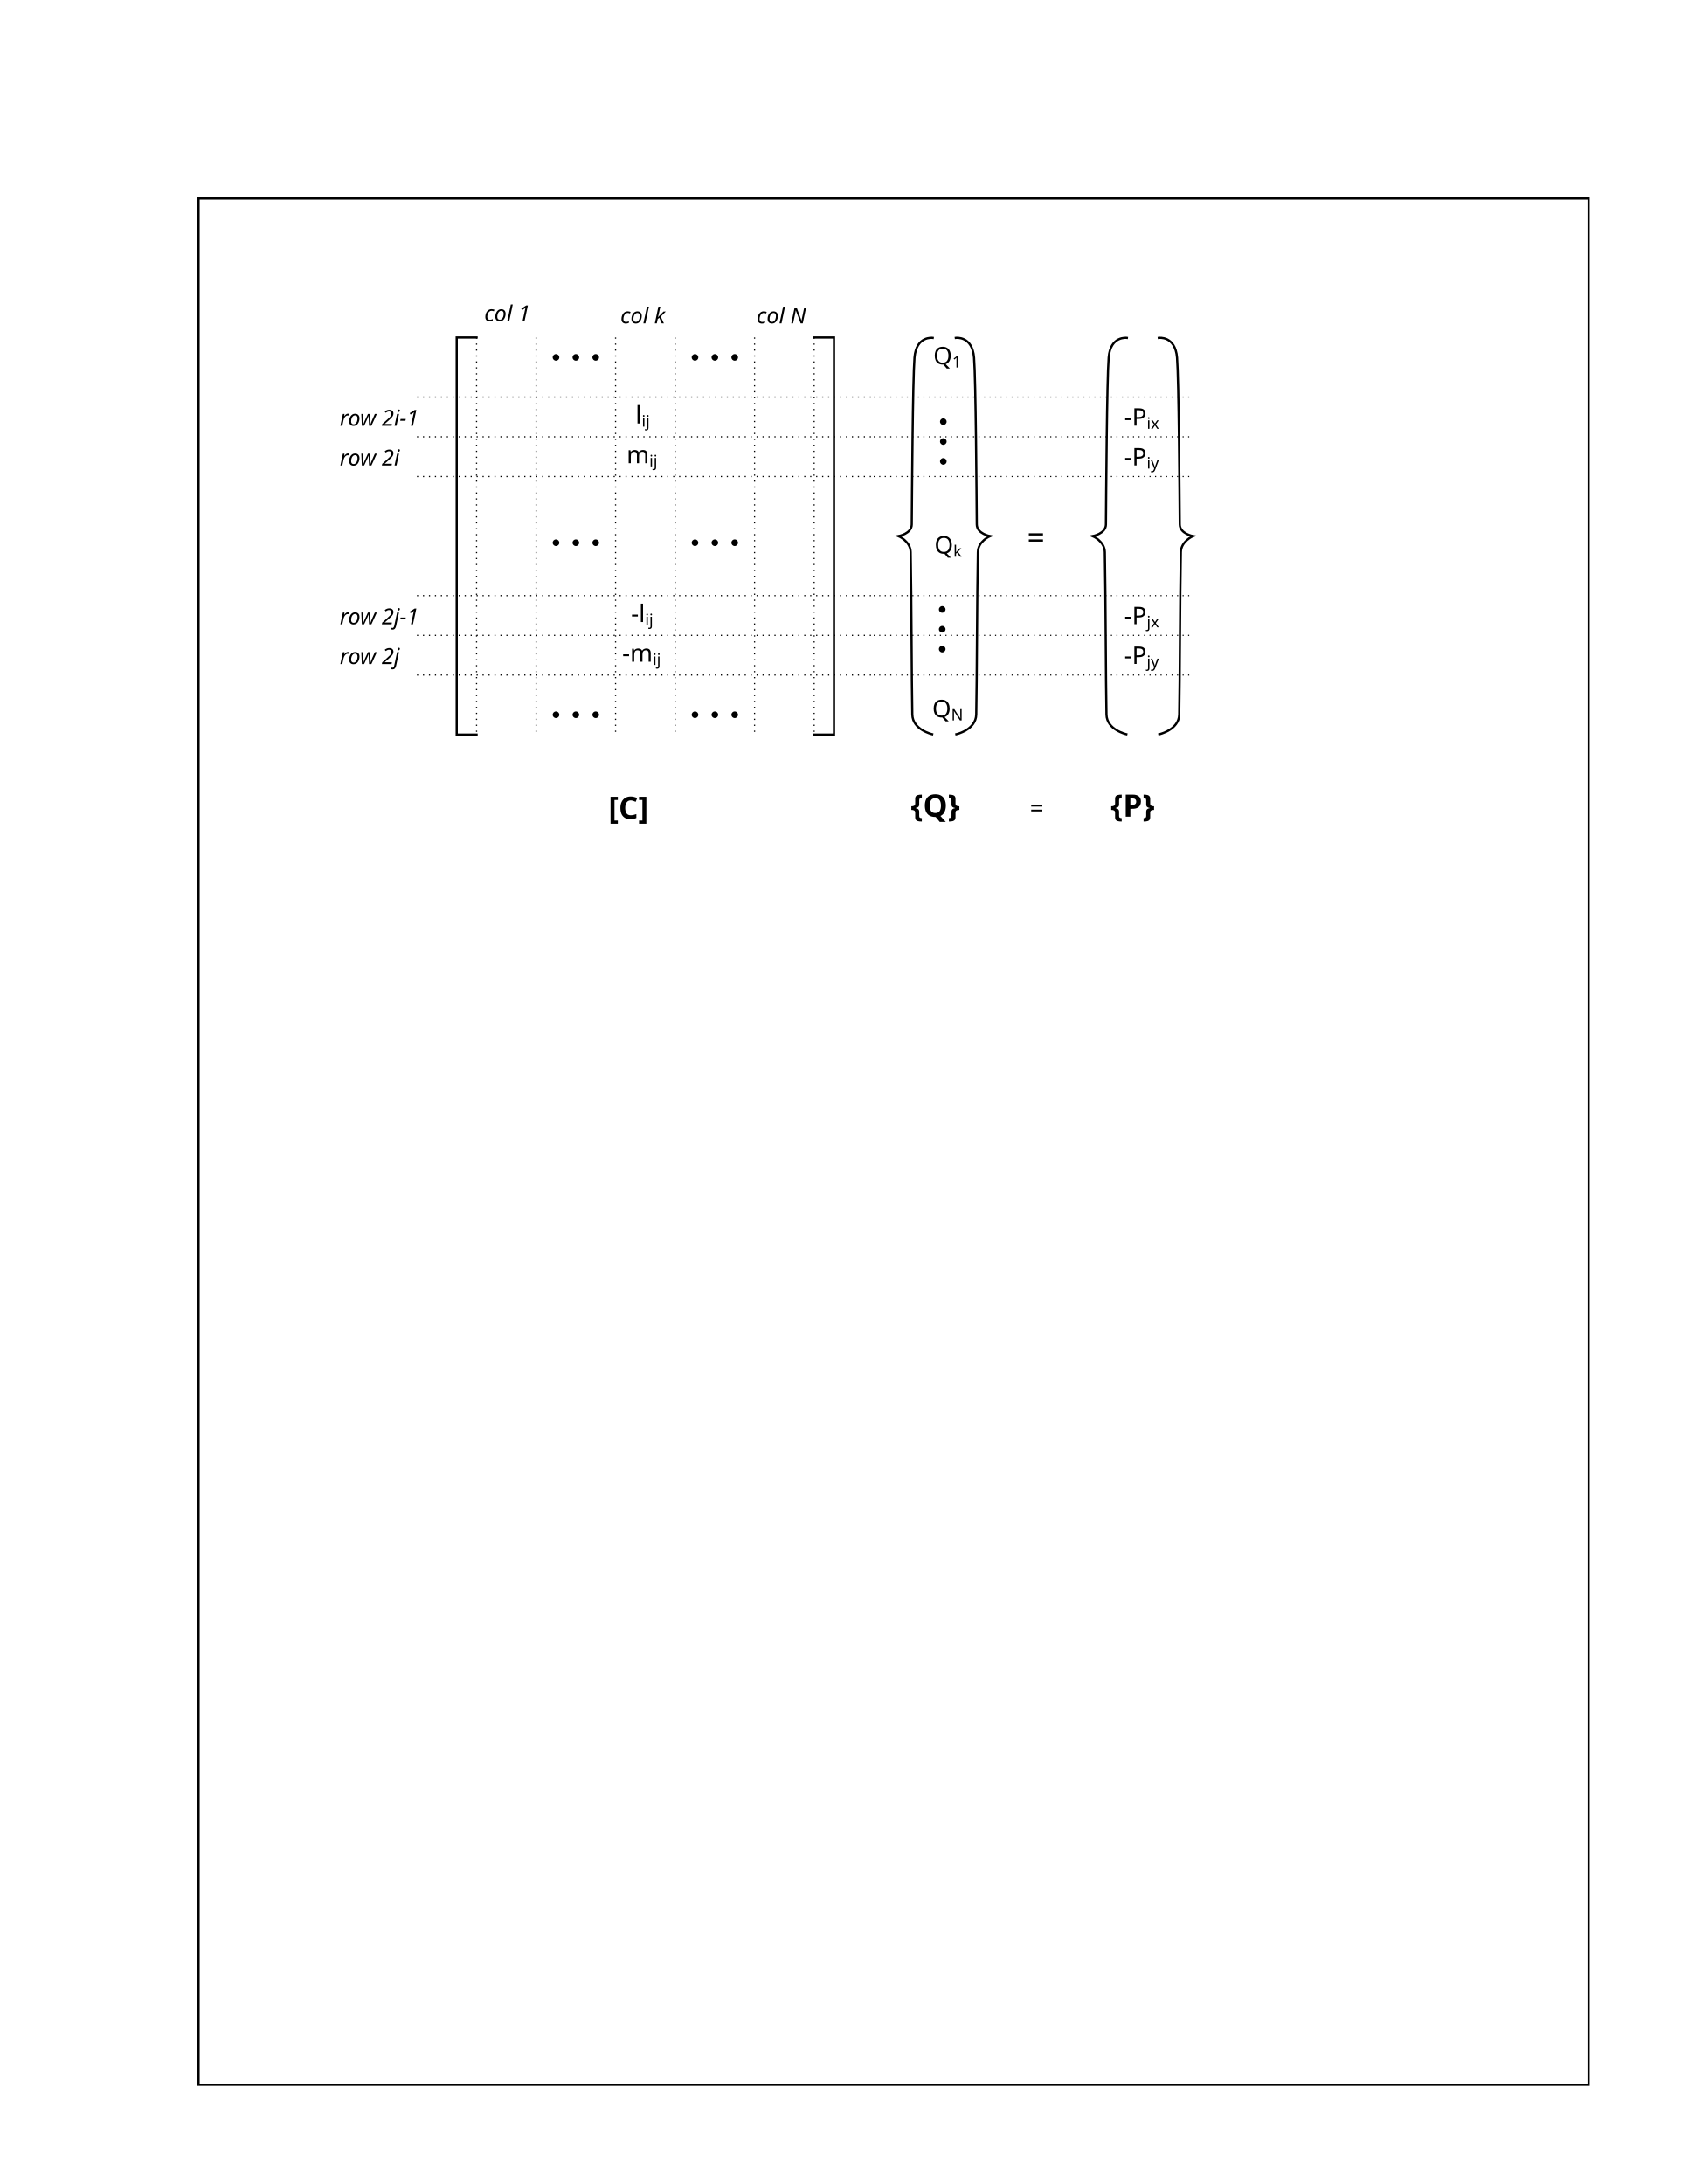
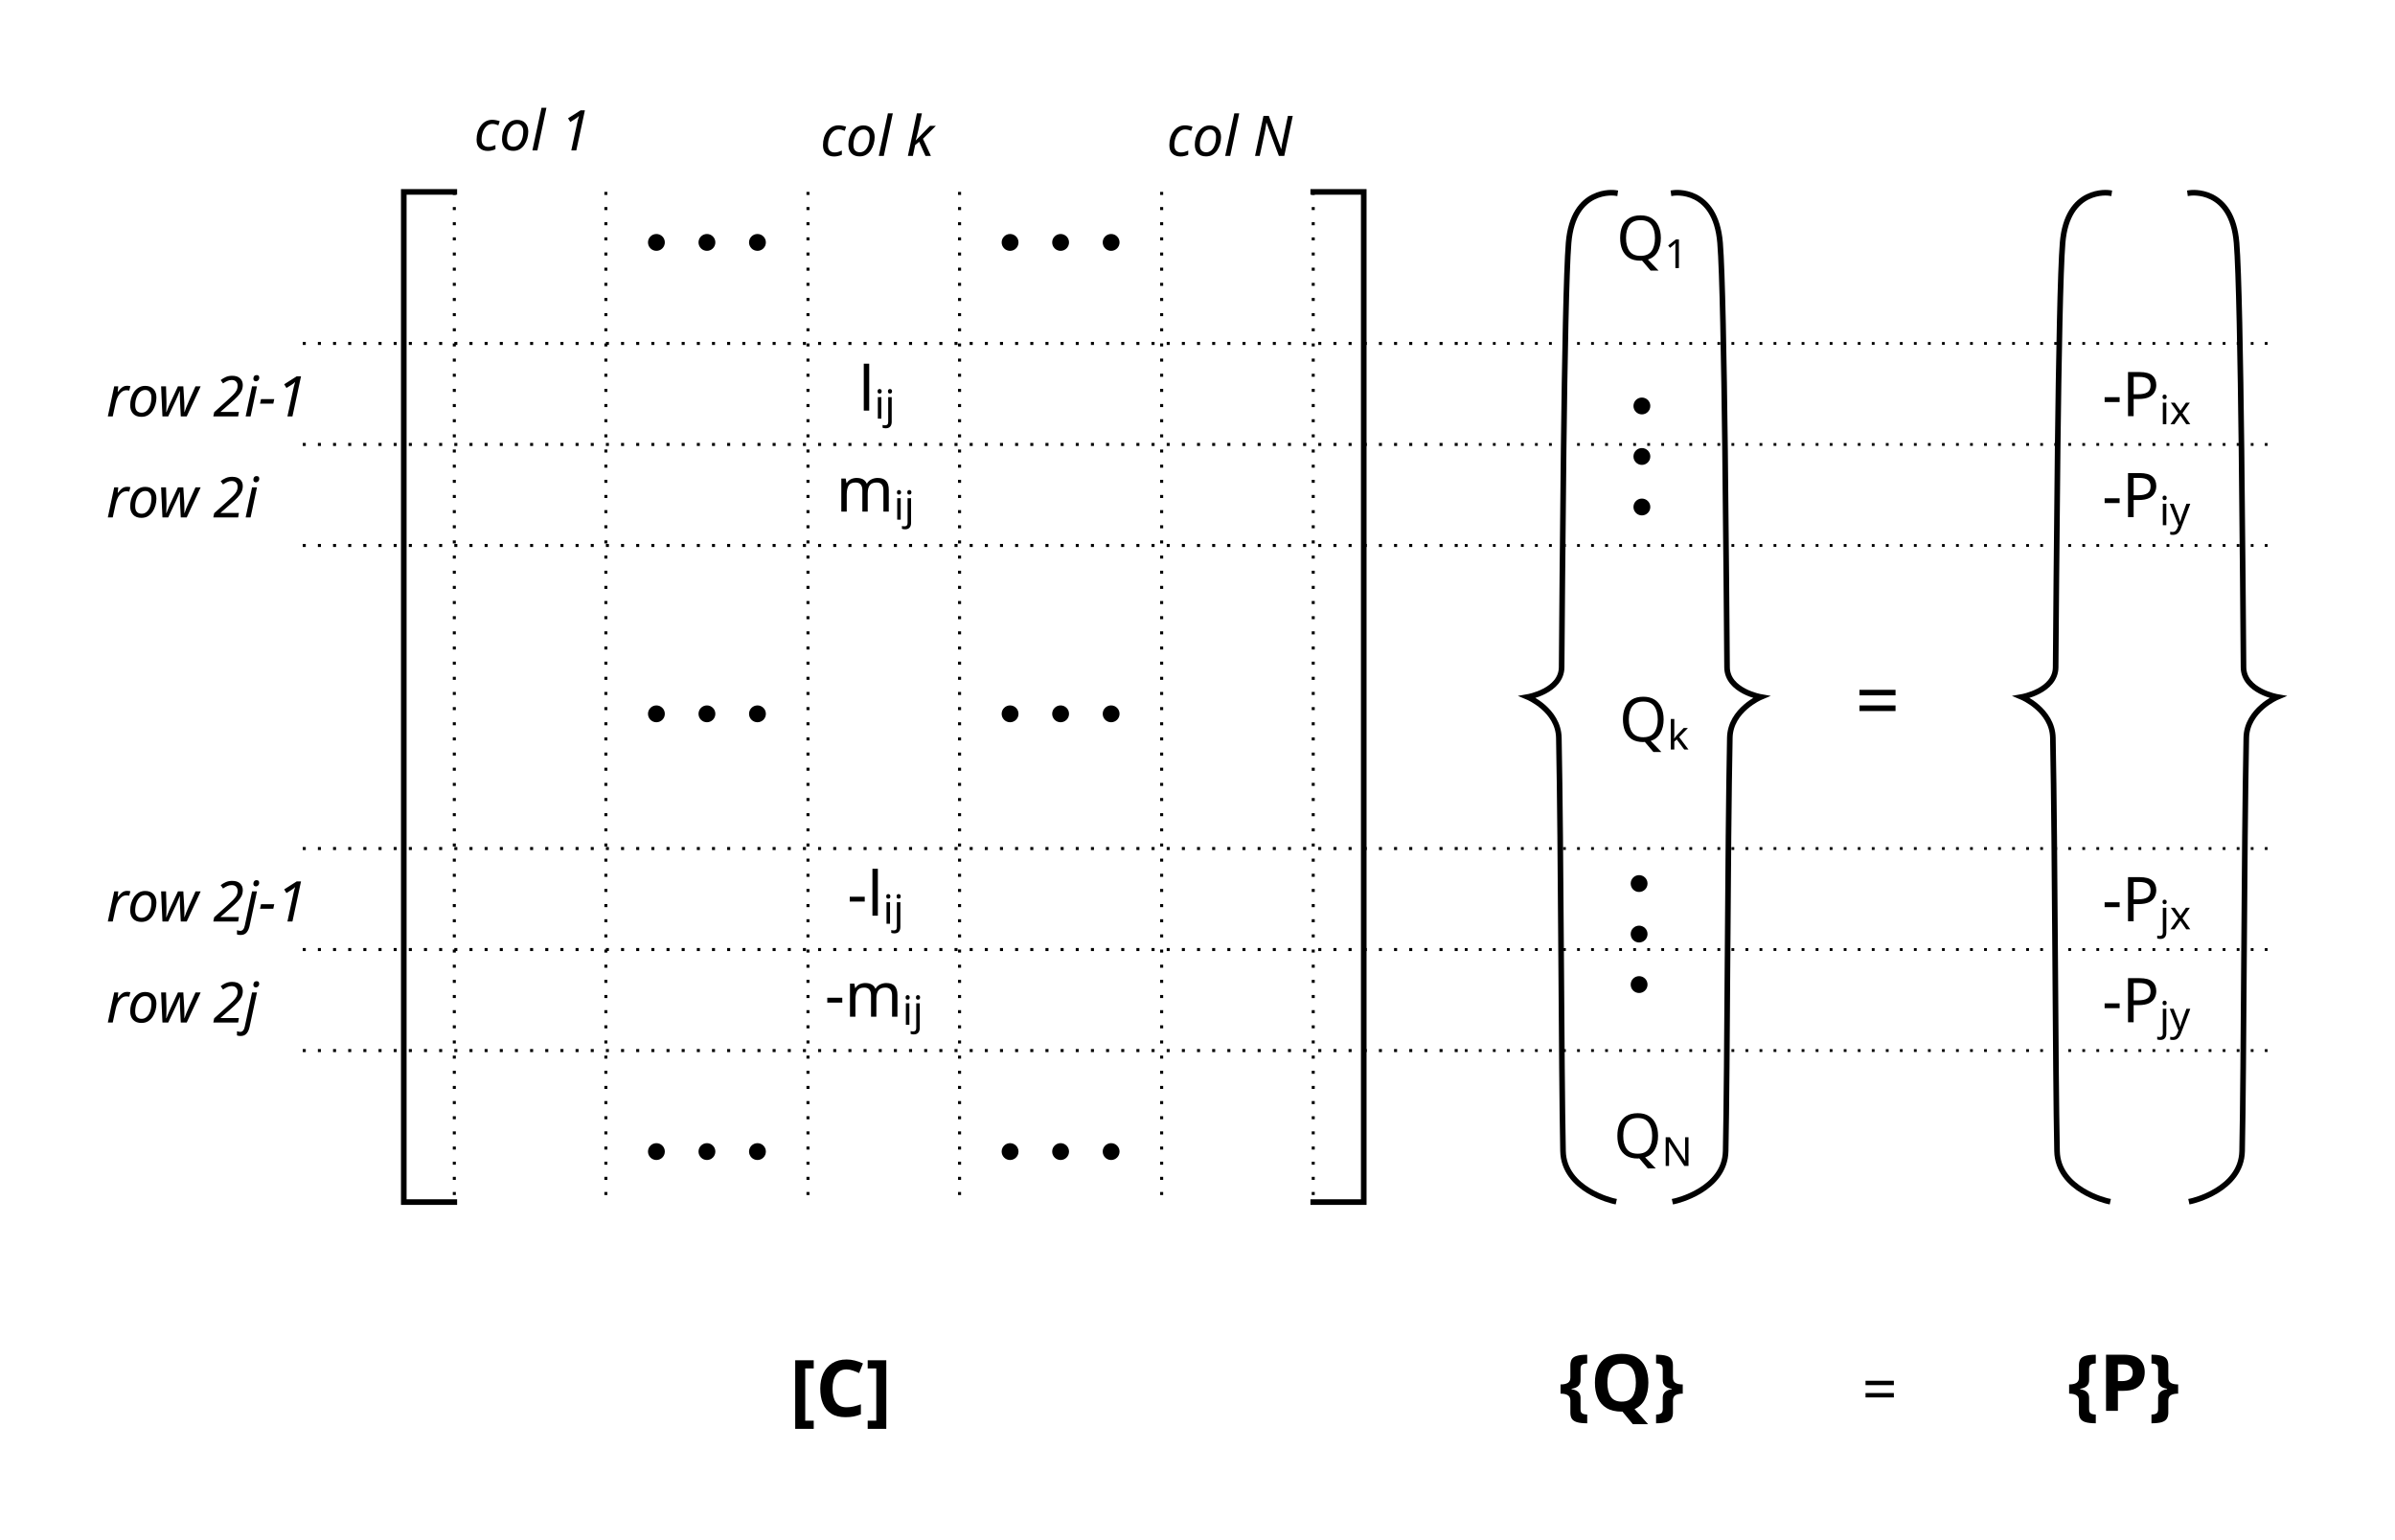
- <svg xmlns="http://www.w3.org/2000/svg" width="765" height="990" id="svg2" version="1.1">
+ <svg xmlns="http://www.w3.org/2000/svg" width="4.444in" height="2.857in" id="svg2" version="1.1">
  <defs id="defs4">
    </defs>
-   <g id="layer2">
-     <rect y="90" x="90" height="855" width="630" id="rect3040" style="fill:none;stroke:#000000;stroke-width:1px;stroke-linecap:butt;stroke-linejoin:miter;stroke-opacity:1" />
-   </g>
-   <g transform="translate(0,-62.362)" id="layer1" />
-   <g id="g9296">
+   <g transform="translate(-135.0734,-181.1683)" id="layer1" />
+   <g id="g9296" transform="translate(-135.0734,-118.8063)">
    <g id="g10150">
-       <path id="path9354" d="m 243,153 0,180" style="fill:none;stroke:#000000;stroke-width:0.54;stroke-linecap:butt;stroke-linejoin:miter;stroke-opacity:1;stroke-miterlimit:4;stroke-dasharray:0.54,2.16;stroke-dashoffset:0" />
-       <path id="path9356" d="m 216,153 0,180" style="fill:none;stroke:#000000;stroke-width:0.54;stroke-linecap:butt;stroke-linejoin:miter;stroke-opacity:1;stroke-miterlimit:4;stroke-dasharray:0.54,2.16;stroke-dashoffset:0" />
-       <path id="path9358" d="m 279,153 0,180" style="fill:none;stroke:#000000;stroke-width:0.54;stroke-linecap:butt;stroke-linejoin:miter;stroke-opacity:1;stroke-miterlimit:4;stroke-dasharray:0.54,2.16;stroke-dashoffset:0" />
-       <path id="path9360" d="m 306,153 0,180" style="fill:none;stroke:#000000;stroke-width:0.54;stroke-linecap:butt;stroke-linejoin:miter;stroke-opacity:1;stroke-miterlimit:4;stroke-dasharray:0.54,2.16;stroke-dashoffset:0" />
-       <path id="path9364" d="m 342,153 0,180" style="fill:none;stroke:#000000;stroke-width:0.54;stroke-linecap:butt;stroke-linejoin:miter;stroke-opacity:1;stroke-miterlimit:4;stroke-dasharray:0.54,2.16;stroke-dashoffset:0" />
-       <path id="path9366" d="m 369,153 c 0,9 0,180 0,180" style="fill:none;stroke:#000000;stroke-width:0.54;stroke-linecap:butt;stroke-linejoin:miter;stroke-opacity:1;stroke-miterlimit:4;stroke-dasharray:0.54,2.16;stroke-dashoffset:0" />
-       <text id="text9368" y="145.604" x="219.485" style="font-size:10px;font-style:italic;font-variant:normal;font-weight:normal;font-stretch:normal;line-height:125%;letter-spacing:0px;word-spacing:0px;fill:#000000;fill-opacity:1;stroke:none;font-family:Verdana;-inkscape-font-specification:Sans Italic" xml:space="preserve">
-         <tspan y="145.604" x="219.485" id="tspan9370">col 1</tspan>
+       <path id="path9354" d="M 243,153 V 333" style="fill:none;stroke:#000000;stroke-width:0.54;stroke-linecap:butt;stroke-linejoin:miter;stroke-miterlimit:4;stroke-dasharray:0.54, 2.16;stroke-dashoffset:0;stroke-opacity:1" />
+       <path id="path9356" d="M 216,153 V 333" style="fill:none;stroke:#000000;stroke-width:0.54;stroke-linecap:butt;stroke-linejoin:miter;stroke-miterlimit:4;stroke-dasharray:0.54, 2.16;stroke-dashoffset:0;stroke-opacity:1" />
+       <path id="path9358" d="M 279,153 V 333" style="fill:none;stroke:#000000;stroke-width:0.54;stroke-linecap:butt;stroke-linejoin:miter;stroke-miterlimit:4;stroke-dasharray:0.54, 2.16;stroke-dashoffset:0;stroke-opacity:1" />
+       <path id="path9360" d="M 306,153 V 333" style="fill:none;stroke:#000000;stroke-width:0.54;stroke-linecap:butt;stroke-linejoin:miter;stroke-miterlimit:4;stroke-dasharray:0.54, 2.16;stroke-dashoffset:0;stroke-opacity:1" />
+       <path id="path9364" d="M 342,153 V 333" style="fill:none;stroke:#000000;stroke-width:0.54;stroke-linecap:butt;stroke-linejoin:miter;stroke-miterlimit:4;stroke-dasharray:0.54, 2.16;stroke-dashoffset:0;stroke-opacity:1" />
+       <path id="path9366" d="m 369,153 c 0,9 0,180 0,180" style="fill:none;stroke:#000000;stroke-width:0.54;stroke-linecap:butt;stroke-linejoin:miter;stroke-miterlimit:4;stroke-dasharray:0.54, 2.16;stroke-dashoffset:0;stroke-opacity:1" />
+       <text id="text9368" y="145.604" x="219.485" style="font-style:italic;font-variant:normal;font-weight:normal;font-stretch:normal;line-height:0%;font-family:Verdana;-inkscape-font-specification:'Sans Italic';letter-spacing:0px;word-spacing:0px;fill:#000000;fill-opacity:1;stroke:none" xml:space="preserve">
+         <tspan y="145.604" x="219.485" id="tspan9370" style="font-size:10px;line-height:1.25">col 1</tspan>
      </text>
-       <text id="text9372" y="146.594" x="281.188" style="font-size:10px;font-style:italic;font-variant:normal;font-weight:normal;font-stretch:normal;line-height:125%;letter-spacing:0px;word-spacing:0px;fill:#000000;fill-opacity:1;stroke:none;font-family:Verdana;-inkscape-font-specification:Sans Italic" xml:space="preserve">
-         <tspan y="146.594" x="281.188" id="tspan9374">col k</tspan>
+       <text id="text9372" y="146.594" x="281.188" style="font-style:italic;font-variant:normal;font-weight:normal;font-stretch:normal;line-height:0%;font-family:Verdana;-inkscape-font-specification:'Sans Italic';letter-spacing:0px;word-spacing:0px;fill:#000000;fill-opacity:1;stroke:none" xml:space="preserve">
+         <tspan y="146.594" x="281.188" id="tspan9374" style="font-size:10px;line-height:1.25">col k</tspan>
      </text>
-       <text id="text9376" y="146.594" x="342.891" style="font-size:10px;font-style:italic;font-variant:normal;font-weight:normal;font-stretch:normal;line-height:125%;letter-spacing:0px;word-spacing:0px;fill:#000000;fill-opacity:1;stroke:none;font-family:Verdana;-inkscape-font-specification:Sans Italic" xml:space="preserve">
-         <tspan y="146.594" x="342.891" id="tspan9378">col N</tspan>
+       <text id="text9376" y="146.594" x="342.891" style="font-style:italic;font-variant:normal;font-weight:normal;font-stretch:normal;line-height:0%;font-family:Verdana;-inkscape-font-specification:'Sans Italic';letter-spacing:0px;word-spacing:0px;fill:#000000;fill-opacity:1;stroke:none" xml:space="preserve">
+         <tspan y="146.594" x="342.891" id="tspan9378" style="font-size:10px;line-height:1.25">col N</tspan>
      </text>
-       <text id="text9380" y="234.059" x="407.921" style="font-size:11px;font-style:normal;font-variant:normal;font-weight:normal;font-stretch:normal;line-height:125%;letter-spacing:0px;word-spacing:0px;fill:#000000;fill-opacity:1;stroke:none;font-family:Verdana;-inkscape-font-specification:Sans" xml:space="preserve">
-         <tspan y="234.059" x="407.921" id="tspan9382" />
+       <text id="text9380" y="234.059" x="407.921" style="font-style:normal;font-variant:normal;font-weight:normal;font-stretch:normal;line-height:0%;font-family:Verdana;-inkscape-font-specification:Sans;letter-spacing:0px;word-spacing:0px;fill:#000000;fill-opacity:1;stroke:none" xml:space="preserve">
+         <tspan y="234.059" x="407.921" id="tspan9382" style="font-size:11px;line-height:1.25"> </tspan>
      </text>
-       <text id="text9384" y="191.97" x="288" style="font-size:11px;font-style:normal;font-variant:normal;font-weight:normal;font-stretch:normal;line-height:125%;letter-spacing:0px;word-spacing:0px;fill:#000000;fill-opacity:1;stroke:none;font-family:Verdana;-inkscape-font-specification:Sans" xml:space="preserve">
-         <tspan y="191.97" x="288" id="tspan9386">l<tspan id="tspan9400" style="font-size:65.001%;baseline-shift:sub">ij</tspan>
+       <text id="text9384" y="191.97" x="288" style="font-style:normal;font-variant:normal;font-weight:normal;font-stretch:normal;line-height:0%;font-family:Verdana;-inkscape-font-specification:Sans;letter-spacing:0px;word-spacing:0px;fill:#000000;fill-opacity:1;stroke:none" xml:space="preserve">
+         <tspan y="191.97" x="288" id="tspan9386" style="font-size:11px;line-height:1.25">l<tspan id="tspan9400" style="font-size:65.001%;baseline-shift:sub">ij</tspan>
        </tspan>
      </text>
-       <text id="text9388" y="209.97" x="284" style="font-size:11px;font-style:normal;font-variant:normal;font-weight:normal;font-stretch:normal;line-height:125%;letter-spacing:0px;word-spacing:0px;fill:#000000;fill-opacity:1;stroke:none;font-family:Verdana;-inkscape-font-specification:Sans" xml:space="preserve">
-         <tspan y="209.97" x="284" id="tspan9390">m<tspan id="tspan9402" style="font-size:65.001%;baseline-shift:sub">ij</tspan>
+       <text id="text9388" y="209.97" x="284" style="font-style:normal;font-variant:normal;font-weight:normal;font-stretch:normal;line-height:0%;font-family:Verdana;-inkscape-font-specification:Sans;letter-spacing:0px;word-spacing:0px;fill:#000000;fill-opacity:1;stroke:none" xml:space="preserve">
+         <tspan y="209.97" x="284" id="tspan9390" style="font-size:11px;line-height:1.25">m<tspan id="tspan9402" style="font-size:65.001%;baseline-shift:sub">ij</tspan>
        </tspan>
      </text>
-       <text id="text9392" y="281.97" x="286" style="font-size:11px;font-style:normal;font-variant:normal;font-weight:normal;font-stretch:normal;line-height:125%;letter-spacing:0px;word-spacing:0px;fill:#000000;fill-opacity:1;stroke:none;font-family:Verdana;-inkscape-font-specification:Sans" xml:space="preserve">
-         <tspan y="281.97" x="286" id="tspan9394">-l<tspan id="tspan9404" style="font-size:65.001%;baseline-shift:sub">ij</tspan>
+       <text id="text9392" y="281.97" x="286" style="font-style:normal;font-variant:normal;font-weight:normal;font-stretch:normal;line-height:0%;font-family:Verdana;-inkscape-font-specification:Sans;letter-spacing:0px;word-spacing:0px;fill:#000000;fill-opacity:1;stroke:none" xml:space="preserve">
+         <tspan y="281.97" x="286" id="tspan9394" style="font-size:11px;line-height:1.25">-l<tspan id="tspan9404" style="font-size:65.001%;baseline-shift:sub">ij</tspan>
        </tspan>
      </text>
-       <text id="text9396" y="299.97" x="282" style="font-size:11px;font-style:normal;font-variant:normal;font-weight:normal;font-stretch:normal;line-height:125%;letter-spacing:0px;word-spacing:0px;fill:#000000;fill-opacity:1;stroke:none;font-family:Verdana;-inkscape-font-specification:Sans" xml:space="preserve">
-         <tspan y="299.97" x="282" id="tspan9398">-m<tspan id="tspan9406" style="font-size:65.001%;baseline-shift:sub">ij</tspan>
+       <text id="text9396" y="299.97" x="282" style="font-style:normal;font-variant:normal;font-weight:normal;font-stretch:normal;line-height:0%;font-family:Verdana;-inkscape-font-specification:Sans;letter-spacing:0px;word-spacing:0px;fill:#000000;fill-opacity:1;stroke:none" xml:space="preserve">
+         <tspan y="299.97" x="282" id="tspan9398" style="font-size:11px;line-height:1.25">-m<tspan id="tspan9406" style="font-size:65.001%;baseline-shift:sub">ij</tspan>
        </tspan>
      </text>
-       <text id="text9408" y="193" x="154" style="font-size:10px;font-style:italic;font-variant:normal;font-weight:normal;font-stretch:normal;line-height:125%;letter-spacing:0px;word-spacing:0px;fill:#000000;fill-opacity:1;stroke:none;font-family:Verdana;-inkscape-font-specification:Verdana Italic" xml:space="preserve">
-         <tspan y="193" x="154" id="tspan9410">row 2i-1</tspan>
+       <text id="text9408" y="193" x="154" style="font-style:italic;font-variant:normal;font-weight:normal;font-stretch:normal;line-height:0%;font-family:Verdana;-inkscape-font-specification:'Verdana Italic';letter-spacing:0px;word-spacing:0px;fill:#000000;fill-opacity:1;stroke:none" xml:space="preserve">
+         <tspan y="193" x="154" id="tspan9410" style="font-size:10px;line-height:1.25">row 2i-1</tspan>
      </text>
-       <text id="text9412" y="211" x="154" style="font-size:10px;font-style:italic;font-variant:normal;font-weight:normal;font-stretch:normal;line-height:125%;letter-spacing:0px;word-spacing:0px;fill:#000000;fill-opacity:1;stroke:none;font-family:Verdana;-inkscape-font-specification:Verdana Italic" xml:space="preserve">
-         <tspan y="211" x="154" id="tspan9414">row 2i</tspan>
+       <text id="text9412" y="211" x="154" style="font-style:italic;font-variant:normal;font-weight:normal;font-stretch:normal;line-height:0%;font-family:Verdana;-inkscape-font-specification:'Verdana Italic';letter-spacing:0px;word-spacing:0px;fill:#000000;fill-opacity:1;stroke:none" xml:space="preserve">
+         <tspan y="211" x="154" id="tspan9414" style="font-size:10px;line-height:1.25">row 2i</tspan>
      </text>
-       <text id="text9416" y="283" x="154" style="font-size:10px;font-style:italic;font-variant:normal;font-weight:normal;font-stretch:normal;line-height:125%;letter-spacing:0px;word-spacing:0px;fill:#000000;fill-opacity:1;stroke:none;font-family:Verdana;-inkscape-font-specification:Verdana Italic" xml:space="preserve">
-         <tspan y="283" x="154" id="tspan9418">row 2j-1</tspan>
+       <text id="text9416" y="283" x="154" style="font-style:italic;font-variant:normal;font-weight:normal;font-stretch:normal;line-height:0%;font-family:Verdana;-inkscape-font-specification:'Verdana Italic';letter-spacing:0px;word-spacing:0px;fill:#000000;fill-opacity:1;stroke:none" xml:space="preserve">
+         <tspan y="283" x="154" id="tspan9418" style="font-size:10px;line-height:1.25">row 2j-1</tspan>
      </text>
-       <text id="text9420" y="301" x="154" style="font-size:10px;font-style:italic;font-variant:normal;font-weight:normal;font-stretch:normal;line-height:125%;letter-spacing:0px;word-spacing:0px;fill:#000000;fill-opacity:1;stroke:none;font-family:Verdana;-inkscape-font-specification:Sans Italic" xml:space="preserve">
-         <tspan y="301" x="154" id="tspan9422">row 2j</tspan>
+       <text id="text9420" y="301" x="154" style="font-style:italic;font-variant:normal;font-weight:normal;font-stretch:normal;line-height:0%;font-family:Verdana;-inkscape-font-specification:'Sans Italic';letter-spacing:0px;word-spacing:0px;fill:#000000;fill-opacity:1;stroke:none" xml:space="preserve">
+         <tspan y="301" x="154" id="tspan9422" style="font-size:10px;line-height:1.25">row 2j</tspan>
      </text>
-       <path id="path9424" d="m 189,180 207,0" style="fill:none;stroke:#000000;stroke-width:0.54;stroke-linecap:butt;stroke-linejoin:miter;stroke-opacity:1;stroke-miterlimit:4;stroke-dasharray:0.54,2.16;stroke-dashoffset:0" />
-       <path id="path9426" d="m 189,198 207,0" style="fill:none;stroke:#000000;stroke-width:0.54;stroke-linecap:butt;stroke-linejoin:miter;stroke-opacity:1;stroke-miterlimit:4;stroke-dasharray:0.54,2.16;stroke-dashoffset:0" />
-       <path id="path9428" d="m 189,216 207,0" style="fill:none;stroke:#000000;stroke-width:0.54;stroke-linecap:butt;stroke-linejoin:miter;stroke-opacity:1;stroke-miterlimit:4;stroke-dasharray:0.54,2.16;stroke-dashoffset:0" />
-       <path id="path9430" d="m 189,270 207,0" style="fill:none;stroke:#000000;stroke-width:0.54;stroke-linecap:butt;stroke-linejoin:miter;stroke-opacity:1;stroke-miterlimit:4;stroke-dasharray:0.54,2.16;stroke-dashoffset:0" />
-       <path id="path9432" d="m 189,288 207,0" style="fill:none;stroke:#000000;stroke-width:0.54;stroke-linecap:butt;stroke-linejoin:miter;stroke-opacity:1;stroke-miterlimit:4;stroke-dasharray:0.54,2.16;stroke-dashoffset:0" />
-       <path id="path9434" d="m 189,306 207,0" style="fill:none;stroke:#000000;stroke-width:0.54;stroke-linecap:butt;stroke-linejoin:miter;stroke-opacity:1;stroke-miterlimit:4;stroke-dasharray:0.54,2.16;stroke-dashoffset:0" />
-       <path id="path9962" d="m 216,153 -9,0 0,180 9,0" style="fill:none;stroke:#000000;stroke-width:1;stroke-linecap:square;stroke-miterlimit:4;stroke-opacity:1;stroke-dasharray:none;stroke-dashoffset:0" />
-       <path style="fill:none;stroke:#000000;stroke-width:1;stroke-linecap:square;stroke-miterlimit:4;stroke-opacity:1;stroke-dasharray:none;stroke-dashoffset:0" d="m 369,153 9,0 0,180 -9,0" id="path9964" />
-       <text id="text9985" y="165.149" x="423" style="font-size:11px;font-style:normal;font-variant:normal;font-weight:normal;font-stretch:normal;line-height:125%;letter-spacing:0px;word-spacing:0px;fill:#000000;fill-opacity:1;stroke:none;font-family:Verdana;-inkscape-font-specification:Sans" xml:space="preserve">
-         <tspan y="165.149" x="423" id="tspan9987">Q<tspan id="tspan10111" style="font-size:65%;baseline-shift:sub">1</tspan>
+       <path id="path9424" d="M 189,180 H 396" style="fill:none;stroke:#000000;stroke-width:0.54;stroke-linecap:butt;stroke-linejoin:miter;stroke-miterlimit:4;stroke-dasharray:0.54, 2.16;stroke-dashoffset:0;stroke-opacity:1" />
+       <path id="path9426" d="M 189,198 H 396" style="fill:none;stroke:#000000;stroke-width:0.54;stroke-linecap:butt;stroke-linejoin:miter;stroke-miterlimit:4;stroke-dasharray:0.54, 2.16;stroke-dashoffset:0;stroke-opacity:1" />
+       <path id="path9428" d="M 189,216 H 396" style="fill:none;stroke:#000000;stroke-width:0.54;stroke-linecap:butt;stroke-linejoin:miter;stroke-miterlimit:4;stroke-dasharray:0.54, 2.16;stroke-dashoffset:0;stroke-opacity:1" />
+       <path id="path9430" d="M 189,270 H 396" style="fill:none;stroke:#000000;stroke-width:0.54;stroke-linecap:butt;stroke-linejoin:miter;stroke-miterlimit:4;stroke-dasharray:0.54, 2.16;stroke-dashoffset:0;stroke-opacity:1" />
+       <path id="path9432" d="M 189,288 H 396" style="fill:none;stroke:#000000;stroke-width:0.54;stroke-linecap:butt;stroke-linejoin:miter;stroke-miterlimit:4;stroke-dasharray:0.54, 2.16;stroke-dashoffset:0;stroke-opacity:1" />
+       <path id="path9434" d="M 189,306 H 396" style="fill:none;stroke:#000000;stroke-width:0.54;stroke-linecap:butt;stroke-linejoin:miter;stroke-miterlimit:4;stroke-dasharray:0.54, 2.16;stroke-dashoffset:0;stroke-opacity:1" />
+       <path id="path9962" d="m 216,153 h -9 v 180 h 9" style="fill:none;stroke:#000000;stroke-width:1;stroke-linecap:square;stroke-miterlimit:4;stroke-dasharray:none;stroke-dashoffset:0;stroke-opacity:1" />
+       <path style="fill:none;stroke:#000000;stroke-width:1;stroke-linecap:square;stroke-miterlimit:4;stroke-dasharray:none;stroke-dashoffset:0;stroke-opacity:1" d="m 369,153 h 9 v 180 h -9" id="path9964" />
+       <text id="text9985" y="165.149" x="423" style="font-style:normal;font-variant:normal;font-weight:normal;font-stretch:normal;line-height:0%;font-family:Verdana;-inkscape-font-specification:Sans;letter-spacing:0px;word-spacing:0px;fill:#000000;fill-opacity:1;stroke:none" xml:space="preserve">
+         <tspan y="165.149" x="423" id="tspan9987" style="font-size:11px;line-height:1.25">Q<tspan id="tspan10111" style="font-size:65%;baseline-shift:sub">1</tspan>
        </tspan>
      </text>
-       <text id="text9989" y="250.921" x="423.495" style="font-size:11px;font-style:normal;font-variant:normal;font-weight:normal;font-stretch:normal;line-height:125%;letter-spacing:0px;word-spacing:0px;fill:#000000;fill-opacity:1;stroke:none;font-family:Verdana;-inkscape-font-specification:Sans" xml:space="preserve">
-         <tspan y="250.921" x="423.495" id="tspan9991">Q<tspan id="tspan9999" style="font-size:65.001%;baseline-shift:sub">k</tspan>
+       <text id="text9989" y="250.921" x="423.495" style="font-style:normal;font-variant:normal;font-weight:normal;font-stretch:normal;line-height:0%;font-family:Verdana;-inkscape-font-specification:Sans;letter-spacing:0px;word-spacing:0px;fill:#000000;fill-opacity:1;stroke:none" xml:space="preserve">
+         <tspan y="250.921" x="423.495" id="tspan9991" style="font-size:11px;line-height:1.25">Q<tspan id="tspan9999" style="font-size:65.001%;baseline-shift:sub">k</tspan>
        </tspan>
      </text>
-       <text id="text9993" y="325.129" x="422.505" style="font-size:11px;font-style:normal;font-variant:normal;font-weight:normal;font-stretch:normal;line-height:125%;letter-spacing:0px;word-spacing:0px;fill:#000000;fill-opacity:1;stroke:none;font-family:Verdana;-inkscape-font-specification:Sans" xml:space="preserve">
-         <tspan y="325.129" x="422.505" id="tspan9995">Q<tspan id="tspan9997" style="font-size:65.001%;baseline-shift:sub">N</tspan>
+       <text id="text9993" y="325.129" x="422.505" style="font-style:normal;font-variant:normal;font-weight:normal;font-stretch:normal;line-height:0%;font-family:Verdana;-inkscape-font-specification:Sans;letter-spacing:0px;word-spacing:0px;fill:#000000;fill-opacity:1;stroke:none" xml:space="preserve">
+         <tspan y="325.129" x="422.505" id="tspan9995" style="font-size:11px;line-height:1.25">Q<tspan id="tspan9997" style="font-size:65.001%;baseline-shift:sub">N</tspan>
        </tspan>
      </text>
-       <path transform="translate(-58.45545,2.143565)" d="m 487.5,198 a 1.5,1.5 0 1 1 -3,0 1.5,1.5 0 1 1 3,0 z" style="fill:#000000;stroke:none" id="path10009" />
-       <path transform="translate(-58.45545,2.143565)" d="m 487.5,207 a 1.5,1.5 0 1 1 -3,0 1.5,1.5 0 1 1 3,0 z" style="fill:#000000;stroke:none" id="path10011" />
-       <path transform="translate(-58.95049,51.24257)" d="m 487.5,225 a 1.5,1.5 0 1 1 -3,0 1.5,1.5 0 1 1 3,0 z" style="fill:#000000;stroke:none" id="path10013" />
-       <path transform="translate(-58.95049,51.24257)" d="m 487.5,234 a 1.5,1.5 0 1 1 -3,0 1.5,1.5 0 1 1 3,0 z" style="fill:#000000;stroke:none" id="path10015" />
-       <path transform="translate(-58.95049,51.24257)" d="m 487.5,243 a 1.5,1.5 0 1 1 -3,0 1.5,1.5 0 1 1 3,0 z" style="fill:#000000;stroke:none" id="path10017" />
-       <path transform="translate(-58.45545,2.143565)" d="m 487.5,189 a 1.5,1.5 0 1 1 -3,0 1.5,1.5 0 1 1 3,0 z" style="fill:#000000;stroke:none" id="path10019" />
-       <path id="path10021" d="m 396,180 144,0" style="fill:none;stroke:#000000;stroke-width:0.5;stroke-linecap:butt;stroke-linejoin:miter;stroke-miterlimit:4;stroke-opacity:1;stroke-dasharray:0.5, 2;stroke-dashoffset:0" />
-       <path id="path10023" d="m 396,198 144,0" style="fill:none;stroke:#000000;stroke-width:0.5;stroke-linecap:butt;stroke-linejoin:miter;stroke-miterlimit:4;stroke-opacity:1;stroke-dasharray:0.5, 2;stroke-dashoffset:0" />
-       <path id="path10025" d="m 396,216 144,0" style="fill:none;stroke:#000000;stroke-width:0.5;stroke-linecap:butt;stroke-linejoin:miter;stroke-miterlimit:4;stroke-opacity:1;stroke-dasharray:0.5, 2;stroke-dashoffset:0" />
-       <path id="path10027" d="m 396,270 144,0" style="fill:none;stroke:#000000;stroke-width:0.5;stroke-linecap:butt;stroke-linejoin:miter;stroke-miterlimit:4;stroke-opacity:1;stroke-dasharray:0.5, 2;stroke-dashoffset:0" />
-       <path id="path10029" d="m 396,288 144,0" style="fill:none;stroke:#000000;stroke-width:0.5;stroke-linecap:butt;stroke-linejoin:miter;stroke-miterlimit:4;stroke-opacity:1;stroke-dasharray:0.5, 2;stroke-dashoffset:0" />
-       <path id="path10031" d="m 396,306 144,0" style="fill:none;stroke:#000000;stroke-width:0.5;stroke-linecap:butt;stroke-linejoin:miter;stroke-miterlimit:4;stroke-opacity:1;stroke-dasharray:0.5, 2;stroke-dashoffset:0" />
-       <text id="text10033" y="192.96" x="509.535" style="font-size:11px;font-style:normal;font-variant:normal;font-weight:normal;font-stretch:normal;line-height:125%;letter-spacing:0px;word-spacing:0px;fill:#000000;fill-opacity:1;stroke:none;font-family:Verdana;-inkscape-font-specification:Sans" xml:space="preserve">
-         <tspan y="192.96" x="509.535" id="tspan10035">-P<tspan id="tspan10055" style="font-size:65.001%;baseline-shift:sub">ix</tspan>
+       <circle transform="translate(-58.45545,2.143565)" style="fill:#000000;stroke:none" id="path10009" cx="486" cy="198" r="1.5" />
+       <circle transform="translate(-58.45545,2.143565)" style="fill:#000000;stroke:none" id="path10011" cx="486" cy="207" r="1.5" />
+       <circle transform="translate(-58.95049,51.24257)" style="fill:#000000;stroke:none" id="path10013" cx="486" cy="225" r="1.5" />
+       <circle transform="translate(-58.95049,51.24257)" style="fill:#000000;stroke:none" id="path10015" cx="486" cy="234" r="1.5" />
+       <circle transform="translate(-58.95049,51.24257)" style="fill:#000000;stroke:none" id="path10017" cx="486" cy="243" r="1.5" />
+       <circle transform="translate(-58.45545,2.143565)" style="fill:#000000;stroke:none" id="path10019" cx="486" cy="189" r="1.5" />
+       <path id="path10021" d="M 396,180 H 540" style="fill:none;stroke:#000000;stroke-width:0.5;stroke-linecap:butt;stroke-linejoin:miter;stroke-miterlimit:4;stroke-dasharray:0.5, 2;stroke-dashoffset:0;stroke-opacity:1" />
+       <path id="path10023" d="M 396,198 H 540" style="fill:none;stroke:#000000;stroke-width:0.5;stroke-linecap:butt;stroke-linejoin:miter;stroke-miterlimit:4;stroke-dasharray:0.5, 2;stroke-dashoffset:0;stroke-opacity:1" />
+       <path id="path10025" d="M 396,216 H 540" style="fill:none;stroke:#000000;stroke-width:0.5;stroke-linecap:butt;stroke-linejoin:miter;stroke-miterlimit:4;stroke-dasharray:0.5, 2;stroke-dashoffset:0;stroke-opacity:1" />
+       <path id="path10027" d="M 396,270 H 540" style="fill:none;stroke:#000000;stroke-width:0.5;stroke-linecap:butt;stroke-linejoin:miter;stroke-miterlimit:4;stroke-dasharray:0.5, 2;stroke-dashoffset:0;stroke-opacity:1" />
+       <path id="path10029" d="M 396,288 H 540" style="fill:none;stroke:#000000;stroke-width:0.5;stroke-linecap:butt;stroke-linejoin:miter;stroke-miterlimit:4;stroke-dasharray:0.5, 2;stroke-dashoffset:0;stroke-opacity:1" />
+       <path id="path10031" d="M 396,306 H 540" style="fill:none;stroke:#000000;stroke-width:0.5;stroke-linecap:butt;stroke-linejoin:miter;stroke-miterlimit:4;stroke-dasharray:0.5, 2;stroke-dashoffset:0;stroke-opacity:1" />
+       <text id="text10033" y="192.96" x="509.535" style="font-style:normal;font-variant:normal;font-weight:normal;font-stretch:normal;line-height:0%;font-family:Verdana;-inkscape-font-specification:Sans;letter-spacing:0px;word-spacing:0px;fill:#000000;fill-opacity:1;stroke:none" xml:space="preserve">
+         <tspan y="192.96" x="509.535" id="tspan10035" style="font-size:11px;line-height:1.25">-P<tspan id="tspan10055" style="font-size:65.001%;baseline-shift:sub">ix</tspan>
        </tspan>
      </text>
-       <text id="text10037" y="210.96" x="509.535" style="font-size:11px;font-style:normal;font-variant:normal;font-weight:normal;font-stretch:normal;line-height:125%;letter-spacing:0px;word-spacing:0px;fill:#000000;fill-opacity:1;stroke:none;font-family:Verdana;-inkscape-font-specification:Sans" xml:space="preserve">
-         <tspan y="210.96" x="509.535" id="tspan10039">-P<tspan id="tspan10053" style="font-size:65.001%;baseline-shift:sub">iy</tspan>
+       <text id="text10037" y="210.96" x="509.535" style="font-style:normal;font-variant:normal;font-weight:normal;font-stretch:normal;line-height:0%;font-family:Verdana;-inkscape-font-specification:Sans;letter-spacing:0px;word-spacing:0px;fill:#000000;fill-opacity:1;stroke:none" xml:space="preserve">
+         <tspan y="210.96" x="509.535" id="tspan10039" style="font-size:11px;line-height:1.25">-P<tspan id="tspan10053" style="font-size:65.001%;baseline-shift:sub">iy</tspan>
        </tspan>
      </text>
-       <text id="text10041" y="282.96" x="509.535" style="font-size:11px;font-style:normal;font-variant:normal;font-weight:normal;font-stretch:normal;line-height:125%;letter-spacing:0px;word-spacing:0px;fill:#000000;fill-opacity:1;stroke:none;font-family:Verdana;-inkscape-font-specification:Sans" xml:space="preserve">
-         <tspan y="282.96" x="509.535" id="tspan10043">-P<tspan id="tspan10051" style="font-size:65.001%;baseline-shift:sub">jx</tspan>
+       <text id="text10041" y="282.96" x="509.535" style="font-style:normal;font-variant:normal;font-weight:normal;font-stretch:normal;line-height:0%;font-family:Verdana;-inkscape-font-specification:Sans;letter-spacing:0px;word-spacing:0px;fill:#000000;fill-opacity:1;stroke:none" xml:space="preserve">
+         <tspan y="282.96" x="509.535" id="tspan10043" style="font-size:11px;line-height:1.25">-P<tspan id="tspan10051" style="font-size:65.001%;baseline-shift:sub">jx</tspan>
        </tspan>
      </text>
-       <text id="text10045" y="300.96" x="509.535" style="font-size:11px;font-style:normal;font-variant:normal;font-weight:normal;font-stretch:normal;line-height:125%;letter-spacing:0px;word-spacing:0px;fill:#000000;fill-opacity:1;stroke:none;font-family:Verdana;-inkscape-font-specification:Sans" xml:space="preserve">
-         <tspan y="300.96" x="509.535" id="tspan10047">-P<tspan id="tspan10049" style="font-size:65.001%;baseline-shift:sub">jy</tspan>
+       <text id="text10045" y="300.96" x="509.535" style="font-style:normal;font-variant:normal;font-weight:normal;font-stretch:normal;line-height:0%;font-family:Verdana;-inkscape-font-specification:Sans;letter-spacing:0px;word-spacing:0px;fill:#000000;fill-opacity:1;stroke:none" xml:space="preserve">
+         <tspan y="300.96" x="509.535" id="tspan10047" style="font-size:11px;line-height:1.25">-P<tspan id="tspan10049" style="font-size:65.001%;baseline-shift:sub">jy</tspan>
        </tspan>
      </text>
-       <path style="fill:none;stroke:#000000;stroke-width:1;stroke-linecap:square;stroke-miterlimit:4;stroke-opacity:1;stroke-dasharray:none;stroke-dashoffset:0" d="m 422.743,153.178 c 0,0 -7.445,-1.06 -8.257,8.911 -0.812,9.97 -1.122,62.905 -1.238,75.624 -0.038,4.242 -6.03,5.287 -6.03,5.287 0,0 5.436,2.283 5.535,7.267 0.395,19.877 0.435,58.731 0.743,73.644 0.143,6.942 9,8.911 9,8.911" id="path10061" />
-       <path id="path10065" d="m 433.218,153.178 c 0,0 7.445,-1.06 8.257,8.911 0.812,9.97 1.122,62.905 1.238,75.624 0.038,4.242 6.03,5.287 6.03,5.287 0,0 -5.436,2.283 -5.535,7.267 -0.395,19.877 -0.435,58.731 -0.743,73.644 -0.143,6.942 -9,8.911 -9,8.911" style="fill:none;stroke:#000000;stroke-width:1;stroke-linecap:square;stroke-miterlimit:4;stroke-opacity:1;stroke-dasharray:none;stroke-dashoffset:0" />
-       <path id="path10067" d="m 510.743,153.178 c 0,0 -7.445,-1.06 -8.257,8.911 -0.812,9.97 -1.122,62.905 -1.238,75.624 -0.038,4.242 -6.03,5.287 -6.03,5.287 0,0 5.436,2.283 5.535,7.267 0.395,19.877 0.435,58.731 0.743,73.644 0.143,6.942 9,8.911 9,8.911" style="fill:none;stroke:#000000;stroke-width:1;stroke-linecap:square;stroke-miterlimit:4;stroke-opacity:1;stroke-dasharray:none;stroke-dashoffset:0" />
-       <path style="fill:none;stroke:#000000;stroke-width:1;stroke-linecap:square;stroke-miterlimit:4;stroke-opacity:1;stroke-dasharray:none;stroke-dashoffset:0" d="m 525.218,153.178 c 0,0 7.445,-1.06 8.257,8.911 0.812,9.97 1.122,62.905 1.238,75.624 0.038,4.242 6.03,5.287 6.03,5.287 0,0 -5.436,2.283 -5.535,7.267 -0.395,19.877 -0.435,58.731 -0.743,73.644 -0.143,6.942 -9,8.911 -9,8.911" id="path10069" />
-       <path d="m 253.5,162 a 1.5,1.5 0 1 1 -3,0 1.5,1.5 0 1 1 3,0 z" style="fill:#000000;stroke:none" id="path10071" />
-       <path d="m 262.5,162 a 1.5,1.5 0 1 1 -3,0 1.5,1.5 0 1 1 3,0 z" style="fill:#000000;stroke:none" id="path10073" />
-       <path d="m 271.5,162 a 1.5,1.5 0 1 1 -3,0 1.5,1.5 0 1 1 3,0 z" style="fill:#000000;stroke:none" id="path10075" />
-       <path d="m 316.5,162 a 1.5,1.5 0 1 1 -3,0 1.5,1.5 0 1 1 3,0 z" style="fill:#000000;stroke:none" id="path10077" />
-       <path d="m 325.5,162 a 1.5,1.5 0 1 1 -3,0 1.5,1.5 0 1 1 3,0 z" style="fill:#000000;stroke:none" id="path10079" />
-       <path d="m 334.5,162 a 1.5,1.5 0 1 1 -3,0 1.5,1.5 0 1 1 3,0 z" style="fill:#000000;stroke:none" id="path10081" />
-       <path transform="translate(0,-6)" d="m 253.5,252 a 1.5,1.5 0 1 1 -3,0 1.5,1.5 0 1 1 3,0 z" style="fill:#000000;stroke:none" id="path10083" />
-       <path transform="translate(0,-6)" d="m 262.5,252 a 1.5,1.5 0 1 1 -3,0 1.5,1.5 0 1 1 3,0 z" style="fill:#000000;stroke:none" id="path10085" />
-       <path transform="translate(0,-6)" d="m 271.5,252 a 1.5,1.5 0 1 1 -3,0 1.5,1.5 0 1 1 3,0 z" style="fill:#000000;stroke:none" id="path10087" />
-       <path transform="translate(0,-6)" d="m 316.5,252 a 1.5,1.5 0 1 1 -3,0 1.5,1.5 0 1 1 3,0 z" style="fill:#000000;stroke:none" id="path10089" />
-       <path transform="translate(0,-6)" d="m 325.5,252 a 1.5,1.5 0 1 1 -3,0 1.5,1.5 0 1 1 3,0 z" style="fill:#000000;stroke:none" id="path10091" />
-       <path transform="translate(0,-6)" d="m 334.5,252 a 1.5,1.5 0 1 1 -3,0 1.5,1.5 0 1 1 3,0 z" style="fill:#000000;stroke:none" id="path10093" />
-       <path d="m 253.5,324 a 1.5,1.5 0 1 1 -3,0 1.5,1.5 0 1 1 3,0 z" style="fill:#000000;stroke:none" id="path10095" />
-       <path d="m 262.5,324 a 1.5,1.5 0 1 1 -3,0 1.5,1.5 0 1 1 3,0 z" style="fill:#000000;stroke:none" id="path10097" />
-       <path d="m 271.5,324 a 1.5,1.5 0 1 1 -3,0 1.5,1.5 0 1 1 3,0 z" style="fill:#000000;stroke:none" id="path10099" />
-       <path d="m 316.5,324 a 1.5,1.5 0 1 1 -3,0 1.5,1.5 0 1 1 3,0 z" style="fill:#000000;stroke:none" id="path10101" />
-       <path d="m 325.5,324 a 1.5,1.5 0 1 1 -3,0 1.5,1.5 0 1 1 3,0 z" style="fill:#000000;stroke:none" id="path10103" />
-       <path d="m 334.5,324 a 1.5,1.5 0 1 1 -3,0 1.5,1.5 0 1 1 3,0 z" style="fill:#000000;stroke:none" id="path10105" />
-       <text id="text10113" y="371.188" x="275.743" style="font-size:14px;font-style:normal;font-variant:normal;font-weight:bold;font-stretch:normal;line-height:125%;letter-spacing:0px;word-spacing:0px;fill:#000000;fill-opacity:1;stroke:none;font-family:Verdana;-inkscape-font-specification:Verdana Bold" xml:space="preserve">
-         <tspan y="371.188" x="275.743" id="tspan10115">[C]</tspan>
+       <path style="fill:none;stroke:#000000;stroke-width:1;stroke-linecap:square;stroke-miterlimit:4;stroke-dasharray:none;stroke-dashoffset:0;stroke-opacity:1" d="m 422.743,153.178 c 0,0 -7.445,-1.06 -8.257,8.911 -0.812,9.97 -1.122,62.905 -1.238,75.624 -0.038,4.242 -6.03,5.287 -6.03,5.287 0,0 5.436,2.283 5.535,7.267 0.395,19.877 0.435,58.731 0.743,73.644 0.143,6.942 9,8.911 9,8.911" id="path10061" />
+       <path id="path10065" d="m 433.218,153.178 c 0,0 7.445,-1.06 8.257,8.911 0.812,9.97 1.122,62.905 1.238,75.624 0.038,4.242 6.03,5.287 6.03,5.287 0,0 -5.436,2.283 -5.535,7.267 -0.395,19.877 -0.435,58.731 -0.743,73.644 -0.143,6.942 -9,8.911 -9,8.911" style="fill:none;stroke:#000000;stroke-width:1;stroke-linecap:square;stroke-miterlimit:4;stroke-dasharray:none;stroke-dashoffset:0;stroke-opacity:1" />
+       <path id="path10067" d="m 510.743,153.178 c 0,0 -7.445,-1.06 -8.257,8.911 -0.812,9.97 -1.122,62.905 -1.238,75.624 -0.038,4.242 -6.03,5.287 -6.03,5.287 0,0 5.436,2.283 5.535,7.267 0.395,19.877 0.435,58.731 0.743,73.644 0.143,6.942 9,8.911 9,8.911" style="fill:none;stroke:#000000;stroke-width:1;stroke-linecap:square;stroke-miterlimit:4;stroke-dasharray:none;stroke-dashoffset:0;stroke-opacity:1" />
+       <path style="fill:none;stroke:#000000;stroke-width:1;stroke-linecap:square;stroke-miterlimit:4;stroke-dasharray:none;stroke-dashoffset:0;stroke-opacity:1" d="m 525.218,153.178 c 0,0 7.445,-1.06 8.257,8.911 0.812,9.97 1.122,62.905 1.238,75.624 0.038,4.242 6.03,5.287 6.03,5.287 0,0 -5.436,2.283 -5.535,7.267 -0.395,19.877 -0.435,58.731 -0.743,73.644 -0.143,6.942 -9,8.911 -9,8.911" id="path10069" />
+       <circle style="fill:#000000;stroke:none" id="path10071" cx="252" cy="162" r="1.5" />
+       <circle style="fill:#000000;stroke:none" id="path10073" cx="261" cy="162" r="1.5" />
+       <circle style="fill:#000000;stroke:none" id="path10075" cx="270" cy="162" r="1.5" />
+       <circle style="fill:#000000;stroke:none" id="path10077" cx="315" cy="162" r="1.5" />
+       <circle style="fill:#000000;stroke:none" id="path10079" cx="324" cy="162" r="1.5" />
+       <circle style="fill:#000000;stroke:none" id="path10081" cx="333" cy="162" r="1.5" />
+       <circle transform="translate(0,-6)" style="fill:#000000;stroke:none" id="path10083" cx="252" cy="252" r="1.5" />
+       <circle transform="translate(0,-6)" style="fill:#000000;stroke:none" id="path10085" cx="261" cy="252" r="1.5" />
+       <circle transform="translate(0,-6)" style="fill:#000000;stroke:none" id="path10087" cx="270" cy="252" r="1.5" />
+       <circle transform="translate(0,-6)" style="fill:#000000;stroke:none" id="path10089" cx="315" cy="252" r="1.5" />
+       <circle transform="translate(0,-6)" style="fill:#000000;stroke:none" id="path10091" cx="324" cy="252" r="1.5" />
+       <circle transform="translate(0,-6)" style="fill:#000000;stroke:none" id="path10093" cx="333" cy="252" r="1.5" />
+       <circle style="fill:#000000;stroke:none" id="path10095" cx="252" cy="324" r="1.5" />
+       <circle style="fill:#000000;stroke:none" id="path10097" cx="261" cy="324" r="1.5" />
+       <circle style="fill:#000000;stroke:none" id="path10099" cx="270" cy="324" r="1.5" />
+       <circle style="fill:#000000;stroke:none" id="path10101" cx="315" cy="324" r="1.5" />
+       <circle style="fill:#000000;stroke:none" id="path10103" cx="324" cy="324" r="1.5" />
+       <circle style="fill:#000000;stroke:none" id="path10105" cx="333" cy="324" r="1.5" />
+       <text id="text10113" y="371.188" x="275.743" style="font-style:normal;font-variant:normal;font-weight:bold;font-stretch:normal;line-height:0%;font-family:Verdana;-inkscape-font-specification:'Verdana Bold';letter-spacing:0px;word-spacing:0px;fill:#000000;fill-opacity:1;stroke:none" xml:space="preserve">
+         <tspan y="371.188" x="275.743" id="tspan10115" style="font-size:14px;line-height:1.25">[C]</tspan>
      </text>
-       <text id="text10117" y="370.198" x="412.851" style="font-size:14px;font-style:normal;font-variant:normal;font-weight:bold;font-stretch:normal;line-height:125%;letter-spacing:0px;word-spacing:0px;fill:#000000;fill-opacity:1;stroke:none;font-family:Verdana;-inkscape-font-specification:Verdana Bold" xml:space="preserve">
-         <tspan y="370.198" x="412.851" id="tspan10119">{Q}</tspan>
+       <text id="text10117" y="370.198" x="412.851" style="font-style:normal;font-variant:normal;font-weight:bold;font-stretch:normal;line-height:0%;font-family:Verdana;-inkscape-font-specification:'Verdana Bold';letter-spacing:0px;word-spacing:0px;fill:#000000;fill-opacity:1;stroke:none" xml:space="preserve">
+         <tspan y="370.198" x="412.851" id="tspan10119" style="font-size:14px;line-height:1.25">{Q}</tspan>
      </text>
-       <text id="text10121" y="370.198" x="503.446" style="font-size:14px;font-style:normal;font-variant:normal;font-weight:bold;font-stretch:normal;line-height:125%;letter-spacing:0px;word-spacing:0px;fill:#000000;fill-opacity:1;stroke:none;font-family:Verdana;-inkscape-font-specification:Verdana Bold" xml:space="preserve">
-         <tspan y="370.198" x="503.446" id="tspan10123">{P}</tspan>
+       <text id="text10121" y="370.198" x="503.446" style="font-style:normal;font-variant:normal;font-weight:bold;font-stretch:normal;line-height:0%;font-family:Verdana;-inkscape-font-specification:'Verdana Bold';letter-spacing:0px;word-spacing:0px;fill:#000000;fill-opacity:1;stroke:none" xml:space="preserve">
+         <tspan y="370.198" x="503.446" id="tspan10123" style="font-size:14px;line-height:1.25">{P}</tspan>
      </text>
-       <text id="text10125" y="248.535" x="465.525" style="font-size:14px;font-style:normal;font-variant:normal;font-weight:normal;font-stretch:normal;line-height:125%;letter-spacing:0px;word-spacing:0px;fill:#000000;fill-opacity:1;stroke:none;font-family:Verdana;-inkscape-font-specification:Verdana" xml:space="preserve">
-         <tspan y="248.535" x="465.525" id="tspan10127">=</tspan>
+       <text id="text10125" y="248.535" x="465.525" style="font-style:normal;font-variant:normal;font-weight:normal;font-stretch:normal;line-height:0%;font-family:Verdana;-inkscape-font-specification:Verdana;letter-spacing:0px;word-spacing:0px;fill:#000000;fill-opacity:1;stroke:none" xml:space="preserve">
+         <tspan y="248.535" x="465.525" id="tspan10127" style="font-size:14px;line-height:1.25">=</tspan>
      </text>
-       <text id="text10129" y="370.198" x="466.772" style="font-size:11px;font-style:normal;font-variant:normal;font-weight:normal;font-stretch:normal;line-height:125%;letter-spacing:0px;word-spacing:0px;fill:#000000;fill-opacity:1;stroke:none;font-family:Verdana;-inkscape-font-specification:Verdana" xml:space="preserve">
-         <tspan y="370.198" x="466.772" id="tspan10131">=</tspan>
+       <text id="text10129" y="370.198" x="466.772" style="font-style:normal;font-variant:normal;font-weight:normal;font-stretch:normal;line-height:0%;font-family:Verdana;-inkscape-font-specification:Verdana;letter-spacing:0px;word-spacing:0px;fill:#000000;fill-opacity:1;stroke:none" xml:space="preserve">
+         <tspan y="370.198" x="466.772" id="tspan10131" style="font-size:11px;line-height:1.25">=</tspan>
      </text>
    </g>
  </g>
</svg>
